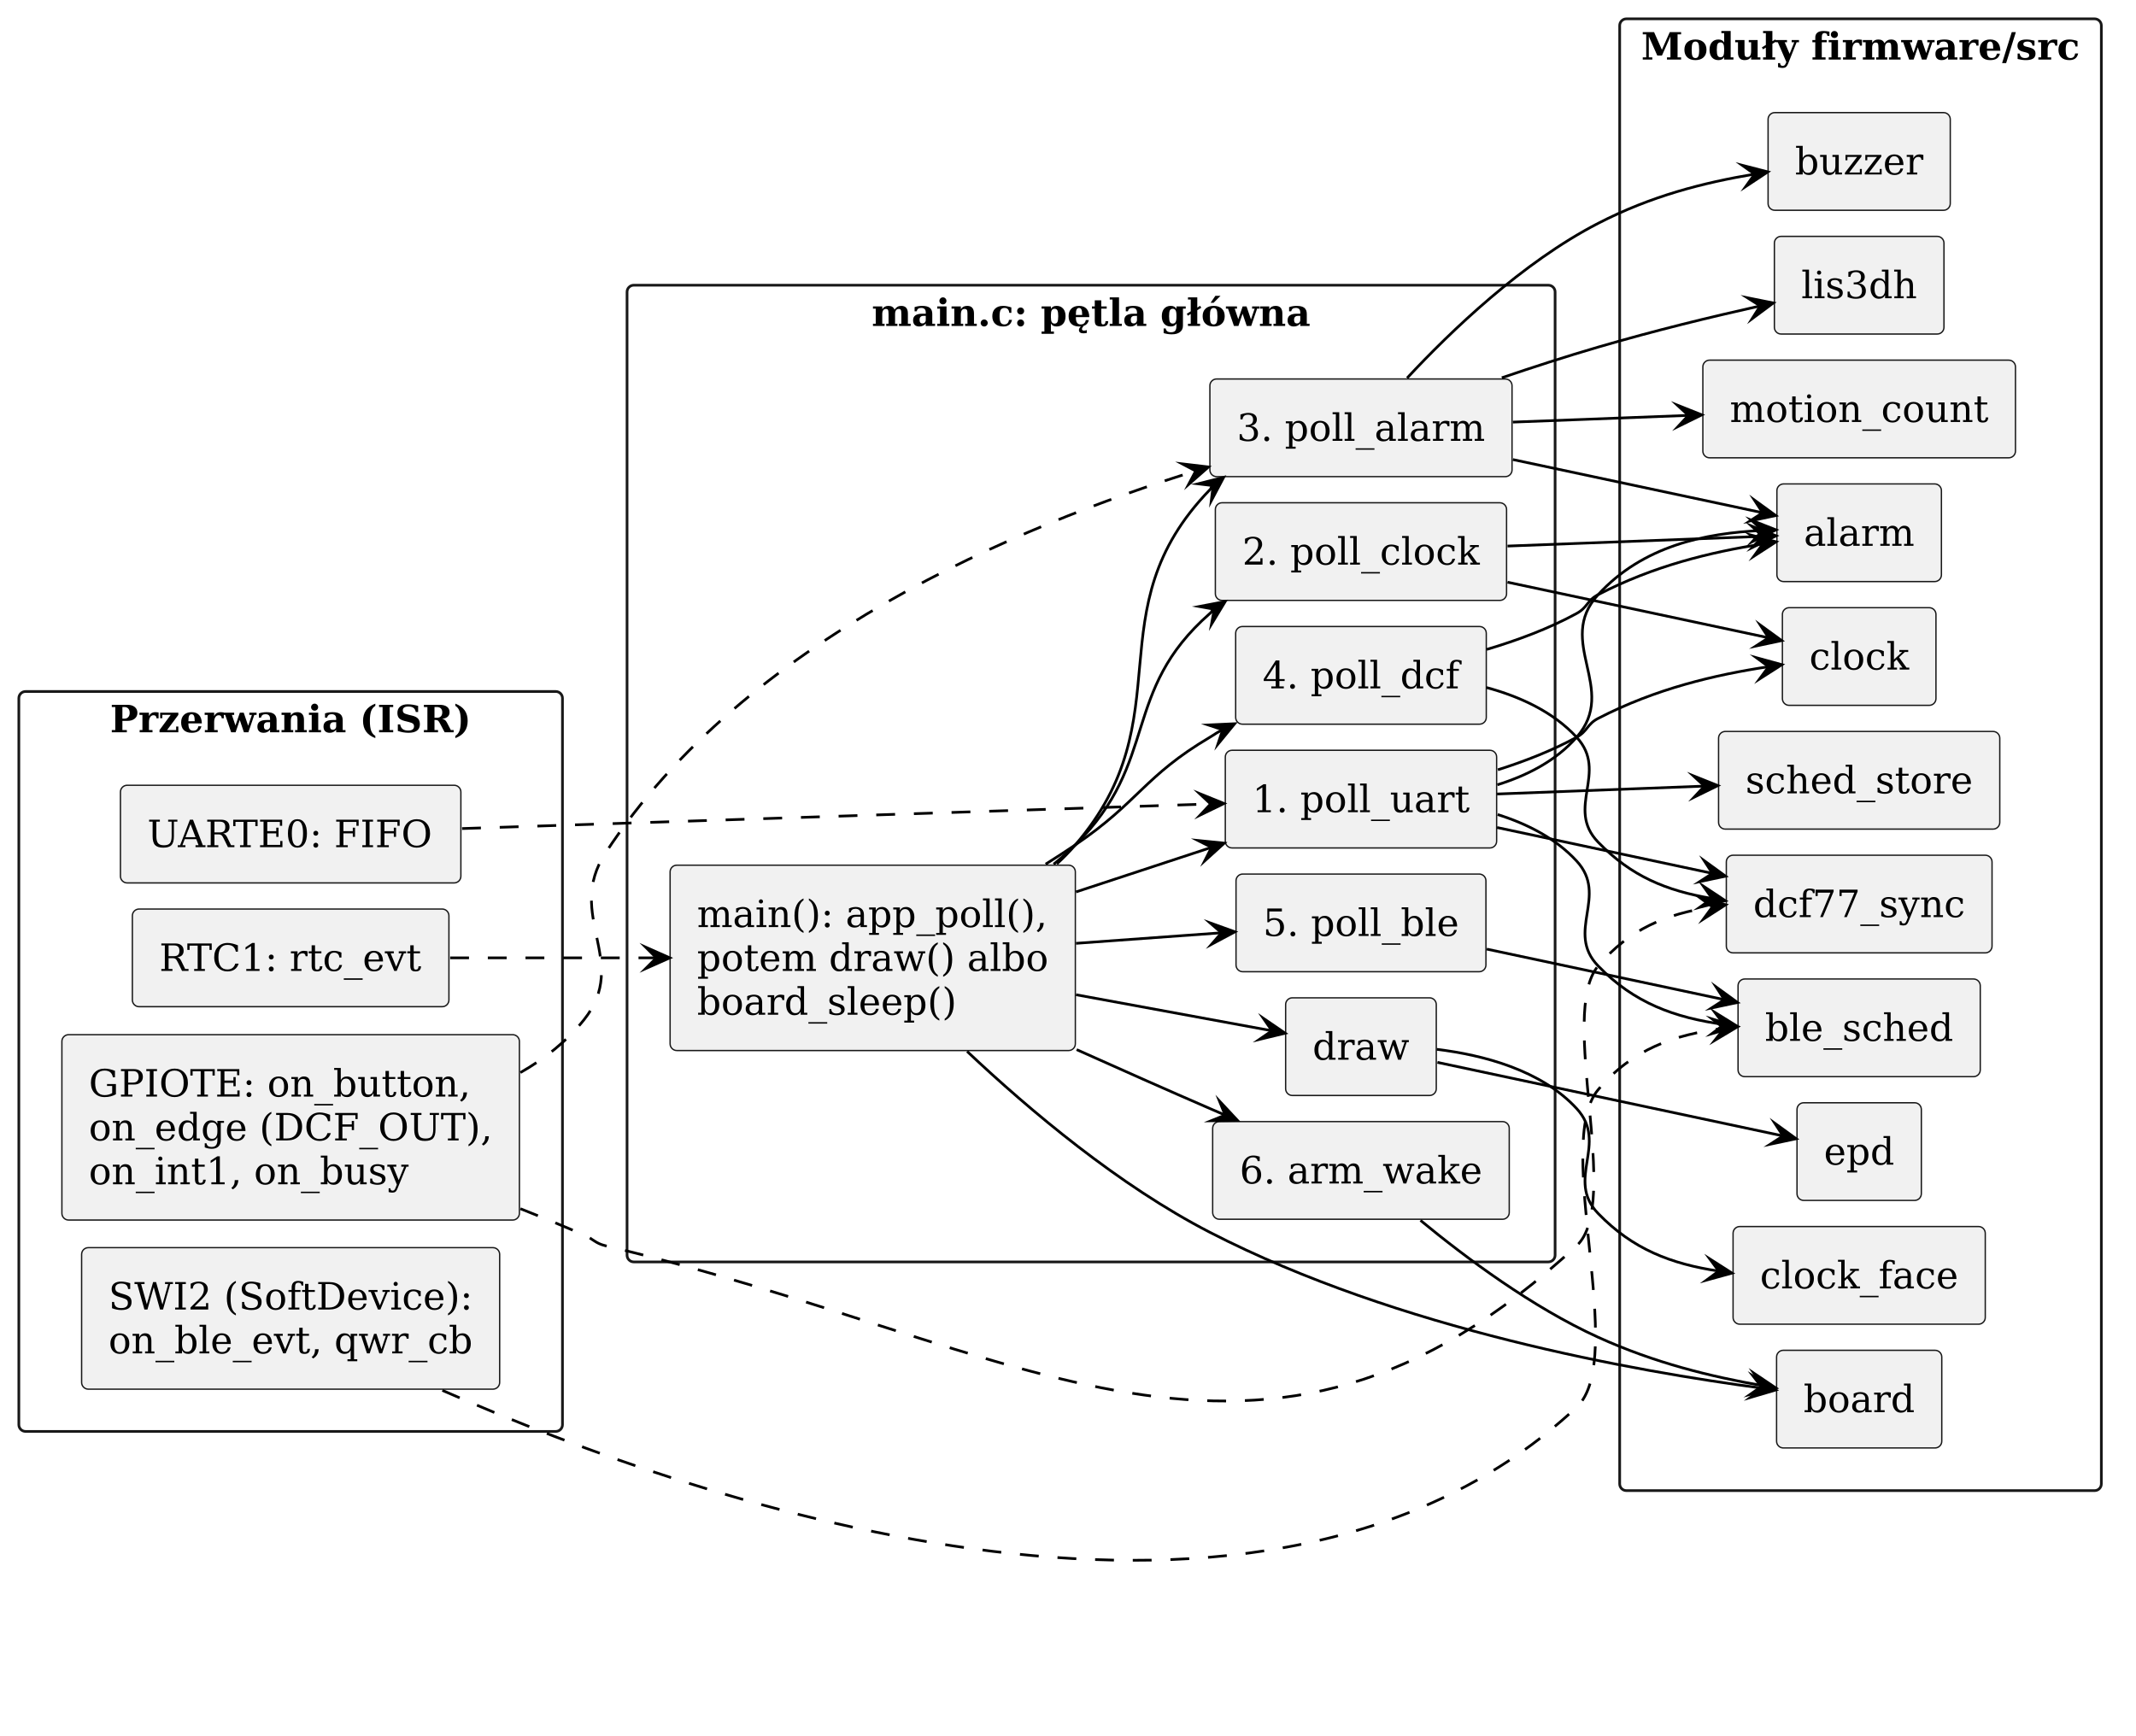
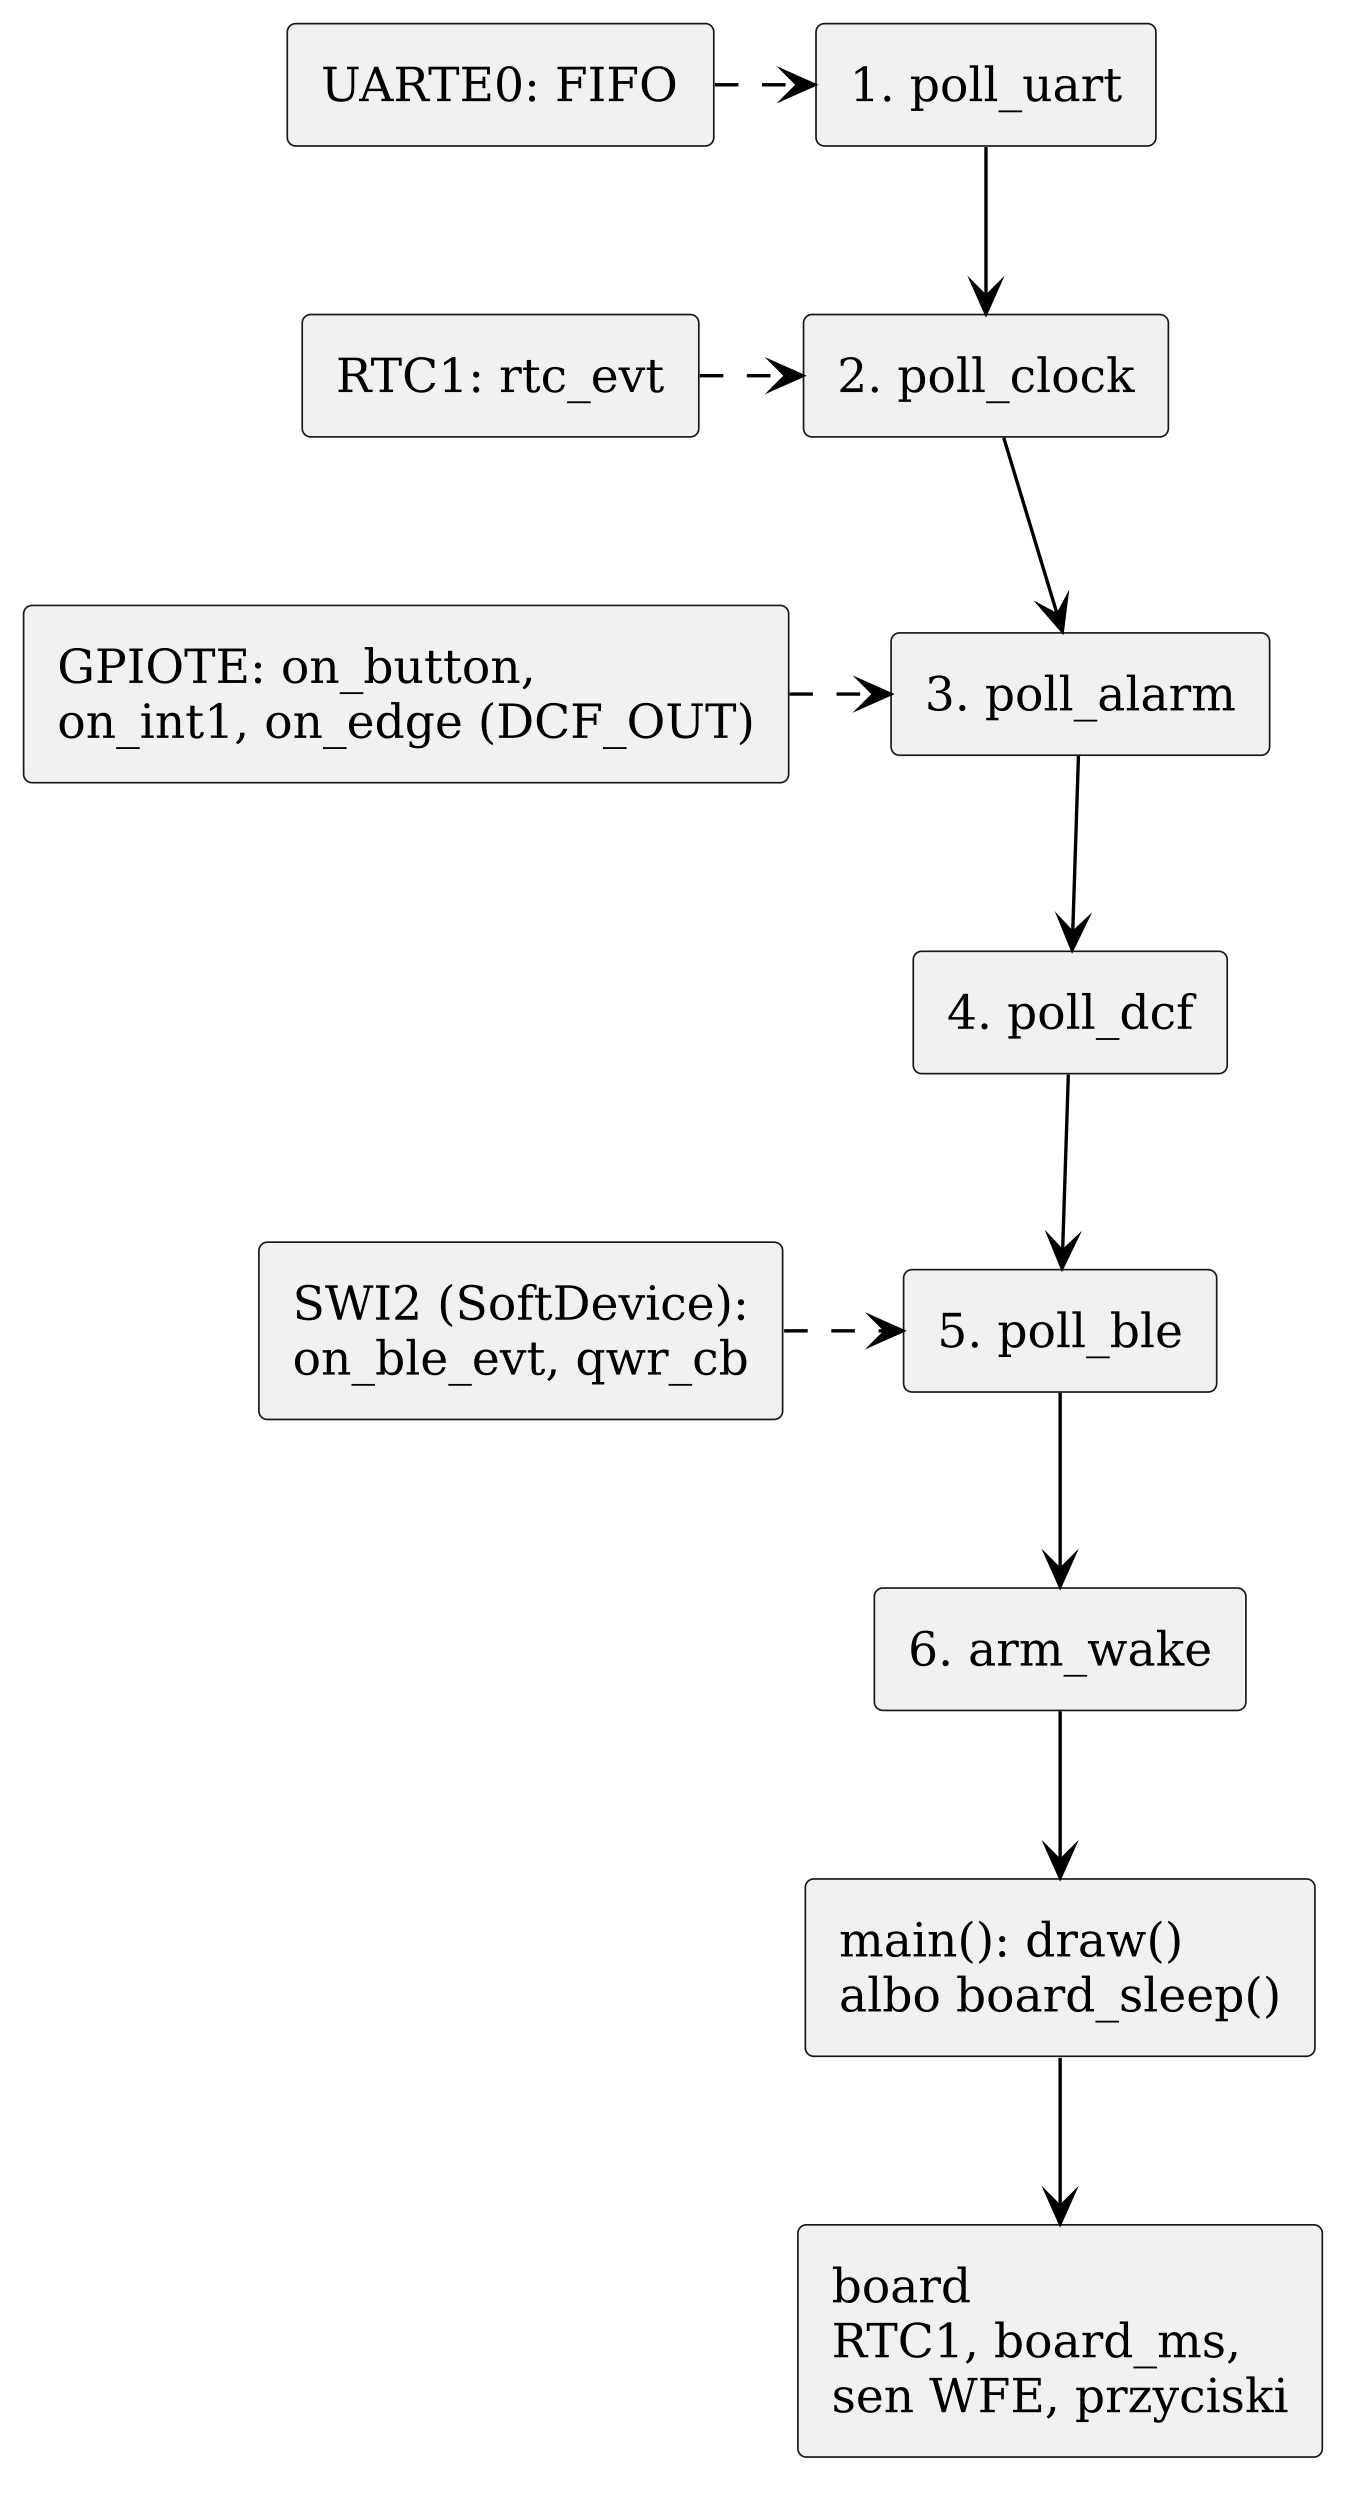
- <svg xmlns="http://www.w3.org/2000/svg" version="1.1" data-diagram-type="DESCRIPTION" style="width:1323px;height:1075px;background:#FFFFFF;" width="1323.333px" height="1075px" viewBox="0 0 1323 1075" zoomAndPan="magnify" preserveAspectRatio="none" contentStyleType="text/css">
+ <svg xmlns="http://www.w3.org/2000/svg" version="1.1" data-diagram-type="DESCRIPTION" style="width:676px;height:1236px;background:#FFFFFF;" width="676.667px" height="1236.667px" viewBox="0 0 676 1236" zoomAndPan="magnify" preserveAspectRatio="none" contentStyleType="text/css">
  <defs />
  <g font-family="sans-serif" lengthAdjust="spacing">
-     <g class="cluster" data-qualified-name="Isr" id="ent0001" data-source-line="17">
-       <rect x="11.667" y="428.333" width="336.717" height="458.333" fill="none" style="stroke:#181818;stroke-width:1.667;" rx="4.167" ry="4.167" />
-       <text x="68.155" y="453.576" fill="#000" font-size="23.333" textLength="223.74" font-weight="700" font-family="DejaVu Serif">Przerwania (ISR)</text>
+     <g class="entity" data-qualified-name="irq_uart" id="ent0001" data-source-line="18">
+       <rect x="142.033" y="11.667" width="210.863" height="60.495" fill="#F1F1F1" style="stroke:#181818;stroke-width:0.833;" rx="4.167" ry="4.167" />
+       <text x="158.7" y="49.992" fill="#000" font-size="23.333" textLength="177.529" font-family="DejaVu Serif">UARTE0: FIFO</text>
    </g>
-     <g class="cluster" data-qualified-name="Main" id="ent0006" data-source-line="24">
-       <rect x="388.383" y="176.667" width="574.817" height="605" fill="none" style="stroke:#181818;stroke-width:1.667;" rx="4.167" ry="4.167" />
-       <text x="539.905" y="201.909" fill="#000" font-size="23.333" textLength="271.774" font-weight="700" font-family="DejaVu Serif">main.c: pętla główna</text>
+     <g class="entity" data-qualified-name="irq_rtc" id="ent0002" data-source-line="19">
+       <rect x="149.417" y="155.5" width="196.074" height="60.495" fill="#F1F1F1" style="stroke:#181818;stroke-width:0.833;" rx="4.167" ry="4.167" />
+       <text x="166.083" y="193.825" fill="#000" font-size="23.333" textLength="162.741" font-family="DejaVu Serif">RTC1: rtc_evt</text>
    </g>
-     <g class="cluster" data-qualified-name="Mods" id="ent0015" data-source-line="35">
-       <rect x="1003.2" y="11.667" width="298.333" height="911.667" fill="none" style="stroke:#181818;stroke-width:1.667;" rx="4.167" ry="4.167" />
-       <text x="1016.508" y="36.909" fill="#000" font-size="23.333" textLength="271.717" font-weight="700" font-family="DejaVu Serif">Moduły firmware/src</text>
+     <g class="entity" data-qualified-name="irq_gpiote" id="ent0003" data-source-line="20">
+       <rect x="11.667" y="299.317" width="378.252" height="87.656" fill="#F1F1F1" style="stroke:#181818;stroke-width:0.833;" rx="4.167" ry="4.167" />
+       <text x="28.333" y="337.642" fill="#000" font-size="23.333" textLength="236.512" font-family="DejaVu Serif">GPIOTE: on_button,</text>
+       <text x="28.333" y="364.803" fill="#000" font-size="23.333" textLength="344.919" font-family="DejaVu Serif">on_int1, on_edge (DCF_OUT)</text>
    </g>
-     <g class="entity" data-qualified-name="Isr.irq_rtc" id="ent0002" data-source-line="18">
-       <rect x="81.983" y="563.083" width="196.074" height="60.495" fill="#F1F1F1" style="stroke:#181818;stroke-width:0.833;" rx="4.167" ry="4.167" />
-       <text x="98.65" y="601.409" fill="#000" font-size="23.333" textLength="162.741" font-family="DejaVu Serif">RTC1: rtc_evt</text>
+     <g class="entity" data-qualified-name="irq_sd" id="ent0004" data-source-line="21">
+       <rect x="128" y="614.133" width="258.931" height="87.656" fill="#F1F1F1" style="stroke:#181818;stroke-width:0.833;" rx="4.167" ry="4.167" />
+       <text x="144.667" y="652.459" fill="#000" font-size="23.333" textLength="225.597" font-family="DejaVu Serif">SWI2 (SoftDevice):</text>
+       <text x="144.667" y="679.62" fill="#000" font-size="23.333" textLength="225.552" font-family="DejaVu Serif">on_ble_evt, qwr_cb</text>
    </g>
-     <g class="entity" data-qualified-name="Isr.irq_gpiote" id="ent0003" data-source-line="19">
-       <rect x="38.333" y="640.917" width="283.381" height="114.818" fill="#F1F1F1" style="stroke:#181818;stroke-width:0.833;" rx="4.167" ry="4.167" />
-       <text x="55" y="679.242" fill="#000" font-size="23.333" textLength="236.512" font-family="DejaVu Serif">GPIOTE: on_button,</text>
-       <text x="55" y="706.403" fill="#000" font-size="23.333" textLength="250.047" font-family="DejaVu Serif">on_edge (DCF_OUT),</text>
-       <text x="55" y="733.565" fill="#000" font-size="23.333" textLength="198.151" font-family="DejaVu Serif">on_int1, on_busy</text>
+     <g class="entity" data-qualified-name="p_uart" id="ent0005" data-source-line="23">
+       <rect x="403.433" y="11.667" width="168.058" height="60.495" fill="#F1F1F1" style="stroke:#181818;stroke-width:0.833;" rx="4.167" ry="4.167" />
+       <text x="420.1" y="49.992" fill="#000" font-size="23.333" textLength="134.725" font-family="DejaVu Serif">1. poll_uart</text>
    </g>
-     <g class="entity" data-qualified-name="Isr.irq_sd" id="ent0004" data-source-line="20">
-       <rect x="50.55" y="772.833" width="258.931" height="87.656" fill="#F1F1F1" style="stroke:#181818;stroke-width:0.833;" rx="4.167" ry="4.167" />
-       <text x="67.217" y="811.159" fill="#000" font-size="23.333" textLength="225.597" font-family="DejaVu Serif">SWI2 (SoftDevice):</text>
-       <text x="67.217" y="838.32" fill="#000" font-size="23.333" textLength="225.552" font-family="DejaVu Serif">on_ble_evt, qwr_cb</text>
+     <g class="entity" data-qualified-name="p_clock" id="ent0006" data-source-line="24">
+       <rect x="397.267" y="155.5" width="180.374" height="60.495" fill="#F1F1F1" style="stroke:#181818;stroke-width:0.833;" rx="4.167" ry="4.167" />
+       <text x="413.933" y="193.825" fill="#000" font-size="23.333" textLength="147.041" font-family="DejaVu Serif">2. poll_clock</text>
    </g>
-     <g class="entity" data-qualified-name="Isr.irq_uart" id="ent0005" data-source-line="21">
-       <rect x="74.6" y="486.417" width="210.863" height="60.495" fill="#F1F1F1" style="stroke:#181818;stroke-width:0.833;" rx="4.167" ry="4.167" />
-       <text x="91.267" y="524.742" fill="#000" font-size="23.333" textLength="177.529" font-family="DejaVu Serif">UARTE0: FIFO</text>
+     <g class="entity" data-qualified-name="p_alarm" id="ent0007" data-source-line="25">
+       <rect x="440.55" y="312.9" width="187.153" height="60.495" fill="#F1F1F1" style="stroke:#181818;stroke-width:0.833;" rx="4.167" ry="4.167" />
+       <text x="457.217" y="351.225" fill="#000" font-size="23.333" textLength="153.82" font-family="DejaVu Serif">3. poll_alarm</text>
    </g>
-     <g class="entity" data-qualified-name="Main.main" id="ent0007" data-source-line="25">
-       <rect x="415.05" y="535.917" width="251.001" height="114.818" fill="#F1F1F1" style="stroke:#181818;stroke-width:0.833;" rx="4.167" ry="4.167" />
-       <text x="431.717" y="574.242" fill="#000" font-size="23.333" textLength="216.995" font-family="DejaVu Serif">main(): app_poll(),</text>
-       <text x="431.717" y="601.403" fill="#000" font-size="23.333" textLength="217.668" font-family="DejaVu Serif">potem draw() albo</text>
-       <text x="431.717" y="628.565" fill="#000" font-size="23.333" textLength="160.85" font-family="DejaVu Serif">board_sleep()</text>
+     <g class="entity" data-qualified-name="p_dcf" id="ent0008" data-source-line="26">
+       <rect x="451.517" y="470.317" width="155.229" height="60.495" fill="#F1F1F1" style="stroke:#181818;stroke-width:0.833;" rx="4.167" ry="4.167" />
+       <text x="468.183" y="508.642" fill="#000" font-size="23.333" textLength="121.896" font-family="DejaVu Serif">4. poll_dcf</text>
    </g>
-     <g class="entity" data-qualified-name="Main.p_uart" id="ent0008" data-source-line="26">
-       <rect x="758.933" y="464.75" width="168.058" height="60.495" fill="#F1F1F1" style="stroke:#181818;stroke-width:0.833;" rx="4.167" ry="4.167" />
-       <text x="775.6" y="503.075" fill="#000" font-size="23.333" textLength="134.725" font-family="DejaVu Serif">1. poll_uart</text>
+     <g class="entity" data-qualified-name="p_ble" id="ent0009" data-source-line="27">
+       <rect x="446.733" y="627.717" width="154.797" height="60.495" fill="#F1F1F1" style="stroke:#181818;stroke-width:0.833;" rx="4.167" ry="4.167" />
+       <text x="463.4" y="666.042" fill="#000" font-size="23.333" textLength="121.463" font-family="DejaVu Serif">5. poll_ble</text>
    </g>
-     <g class="entity" data-qualified-name="Main.p_clock" id="ent0009" data-source-line="27">
-       <rect x="752.767" y="311.417" width="180.374" height="60.495" fill="#F1F1F1" style="stroke:#181818;stroke-width:0.833;" rx="4.167" ry="4.167" />
-       <text x="769.433" y="349.742" fill="#000" font-size="23.333" textLength="147.041" font-family="DejaVu Serif">2. poll_clock</text>
+     <g class="entity" data-qualified-name="p_wake" id="ent0010" data-source-line="28">
+       <rect x="432.283" y="785.133" width="183.701" height="60.495" fill="#F1F1F1" style="stroke:#181818;stroke-width:0.833;" rx="4.167" ry="4.167" />
+       <text x="448.95" y="823.459" fill="#000" font-size="23.333" textLength="150.368" font-family="DejaVu Serif">6. arm_wake</text>
    </g>
-     <g class="entity" data-qualified-name="Main.p_alarm" id="ent0010" data-source-line="28">
-       <rect x="749.383" y="234.75" width="187.153" height="60.495" fill="#F1F1F1" style="stroke:#181818;stroke-width:0.833;" rx="4.167" ry="4.167" />
-       <text x="766.05" y="273.075" fill="#000" font-size="23.333" textLength="153.82" font-family="DejaVu Serif">3. poll_alarm</text>
+     <g class="entity" data-qualified-name="main" id="ent0011" data-source-line="29">
+       <rect x="398.15" y="928.967" width="251.958" height="87.656" fill="#F1F1F1" style="stroke:#181818;stroke-width:0.833;" rx="4.167" ry="4.167" />
+       <text x="414.817" y="967.292" fill="#000" font-size="23.333" textLength="170.192" font-family="DejaVu Serif">main(): draw()</text>
+       <text x="414.817" y="994.453" fill="#000" font-size="23.333" textLength="218.625" font-family="DejaVu Serif">albo board_sleep()</text>
    </g>
-     <g class="entity" data-qualified-name="Main.p_dcf" id="ent0011" data-source-line="29">
-       <rect x="765.35" y="388.083" width="155.229" height="60.495" fill="#F1F1F1" style="stroke:#181818;stroke-width:0.833;" rx="4.167" ry="4.167" />
-       <text x="782.017" y="426.409" fill="#000" font-size="23.333" textLength="121.896" font-family="DejaVu Serif">4. poll_dcf</text>
+     <g class="entity" data-qualified-name="m_board" id="ent0012" data-source-line="30">
+       <rect x="394.483" y="1099.95" width="259.272" height="114.818" fill="#F1F1F1" style="stroke:#181818;stroke-width:0.833;" rx="4.167" ry="4.167" />
+       <text x="411.15" y="1138.275" fill="#000" font-size="23.333" textLength="68.986" font-family="DejaVu Serif">board</text>
+       <text x="411.15" y="1165.437" fill="#000" font-size="23.333" textLength="202.834" font-family="DejaVu Serif">RTC1, board_ms,</text>
+       <text x="411.15" y="1192.598" fill="#000" font-size="23.333" textLength="225.939" font-family="DejaVu Serif">sen WFE, przyciski</text>
    </g>
-     <g class="entity" data-qualified-name="Main.p_ble" id="ent0012" data-source-line="30">
-       <rect x="765.567" y="541.417" width="154.797" height="60.495" fill="#F1F1F1" style="stroke:#181818;stroke-width:0.833;" rx="4.167" ry="4.167" />
-       <text x="782.233" y="579.742" fill="#000" font-size="23.333" textLength="121.463" font-family="DejaVu Serif">5. poll_ble</text>
+     <g class="link" data-entity-1="ent0005" data-entity-2="ent0006" id="lnk13" data-source-line="32" data-link-type="dependency">
+       <path d="M487.467,72.7 C487.467,96.8 487.467,122.567 487.467,146.667" style="stroke:#000;stroke-width:1.667;" fill="none" id="p_uart-to-p_clock" />
+       <polygon points="487.467,155,494.133,140,487.467,146.667,480.8,140,487.467,155" fill="#000" style="stroke:#000;stroke-width:1.667;stroke-linejoin:miter;stroke-miterlimit:10;" />
    </g>
-     <g class="entity" data-qualified-name="Main.p_wake" id="ent0013" data-source-line="31">
-       <rect x="751.1" y="694.75" width="183.701" height="60.495" fill="#F1F1F1" style="stroke:#181818;stroke-width:0.833;" rx="4.167" ry="4.167" />
-       <text x="767.767" y="733.075" fill="#000" font-size="23.333" textLength="150.368" font-family="DejaVu Serif">6. arm_wake</text>
+     <g class="link" data-entity-1="ent0006" data-entity-2="ent0007" id="lnk14" data-source-line="33" data-link-type="dependency">
+       <path d="M496.233,216.383 C504.533,243.767 514.483,276.641 522.817,304.141" style="stroke:#000;stroke-width:1.667;" fill="none" id="p_clock-to-p_alarm" />
+       <polygon points="525.233,312.117,527.263,295.828,522.817,304.141,514.503,299.695,525.233,312.117" fill="#000" style="stroke:#000;stroke-width:1.667;stroke-linejoin:miter;stroke-miterlimit:10;" />
    </g>
-     <g class="entity" data-qualified-name="Main.p_draw" id="ent0014" data-source-line="32">
-       <rect x="796.3" y="618.083" width="93.307" height="60.495" fill="#F1F1F1" style="stroke:#181818;stroke-width:0.833;" rx="4.167" ry="4.167" />
-       <text x="812.967" y="656.409" fill="#000" font-size="23.333" textLength="59.974" font-family="DejaVu Serif">draw</text>
+     <g class="link" data-entity-1="ent0007" data-entity-2="ent0008" id="lnk15" data-source-line="34" data-link-type="dependency">
+       <path d="M533.183,373.8 C532.3,401.167 531.234,433.688 530.351,461.188" style="stroke:#000;stroke-width:1.667;" fill="none" id="p_alarm-to-p_dcf" />
+       <polygon points="530.083,469.517,537.228,454.738,530.351,461.188,523.902,454.31,530.083,469.517" fill="#000" style="stroke:#000;stroke-width:1.667;stroke-linejoin:miter;stroke-miterlimit:10;" />
    </g>
-     <g class="entity" data-qualified-name="Mods.m_board" id="ent0016" data-source-line="36">
-       <rect x="1100.383" y="836.417" width="102.319" height="60.495" fill="#F1F1F1" style="stroke:#181818;stroke-width:0.833;" rx="4.167" ry="4.167" />
-       <text x="1117.05" y="874.742" fill="#000" font-size="23.333" textLength="68.986" font-family="DejaVu Serif">board</text>
+     <g class="link" data-entity-1="ent0008" data-entity-2="ent0009" id="lnk16" data-source-line="35" data-link-type="dependency">
+       <path d="M528.183,531.2 C527.3,558.583 526.234,591.104 525.351,618.604" style="stroke:#000;stroke-width:1.667;" fill="none" id="p_dcf-to-p_ble" />
+       <polygon points="525.083,626.933,532.228,612.155,525.351,618.604,518.902,611.727,525.083,626.933" fill="#000" style="stroke:#000;stroke-width:1.667;stroke-linejoin:miter;stroke-miterlimit:10;" />
    </g>
-     <g class="entity" data-qualified-name="Mods.m_clock" id="ent0017" data-source-line="37">
-       <rect x="1103.983" y="376.417" width="95.119" height="60.495" fill="#F1F1F1" style="stroke:#181818;stroke-width:0.833;" rx="4.167" ry="4.167" />
-       <text x="1120.65" y="414.742" fill="#000" font-size="23.333" textLength="61.785" font-family="DejaVu Serif">clock</text>
+     <g class="link" data-entity-1="ent0009" data-entity-2="ent0010" id="lnk17" data-source-line="36" data-link-type="dependency">
+       <path d="M524.133,688.617 C524.133,715.983 524.133,748.5 524.133,776" style="stroke:#000;stroke-width:1.667;" fill="none" id="p_ble-to-p_wake" />
+       <polygon points="524.133,784.333,530.8,769.333,524.133,776,517.467,769.333,524.133,784.333" fill="#000" style="stroke:#000;stroke-width:1.667;stroke-linejoin:miter;stroke-miterlimit:10;" />
    </g>
-     <g class="entity" data-qualified-name="Mods.m_alarm" id="ent0018" data-source-line="38">
-       <rect x="1100.583" y="299.75" width="101.898" height="60.495" fill="#F1F1F1" style="stroke:#181818;stroke-width:0.833;" rx="4.167" ry="4.167" />
-       <text x="1117.25" y="338.075" fill="#000" font-size="23.333" textLength="68.564" font-family="DejaVu Serif">alarm</text>
+     <g class="link" data-entity-1="ent0010" data-entity-2="ent0011" id="lnk18" data-source-line="37" data-link-type="dependency">
+       <path d="M524.133,846.033 C524.133,869.217 524.133,893.733 524.133,919.967" style="stroke:#000;stroke-width:1.667;" fill="none" id="p_wake-to-main" />
+       <polygon points="524.133,928.3,530.8,913.3,524.133,919.967,517.467,913.3,524.133,928.3" fill="#000" style="stroke:#000;stroke-width:1.667;stroke-linejoin:miter;stroke-miterlimit:10;" />
    </g>
-     <g class="entity" data-qualified-name="Mods.m_motion" id="ent0019" data-source-line="39">
-       <rect x="1054.717" y="223.083" width="193.636" height="60.495" fill="#F1F1F1" style="stroke:#181818;stroke-width:0.833;" rx="4.167" ry="4.167" />
-       <text x="1071.383" y="261.409" fill="#000" font-size="23.333" textLength="160.303" font-family="DejaVu Serif">motion_count</text>
+     <g class="link" data-entity-1="ent0011" data-entity-2="ent0012" id="lnk19" data-source-line="38" data-link-type="dependency">
+       <path d="M524.133,1017.4 C524.133,1041.9 524.133,1064.55 524.133,1090.983" style="stroke:#000;stroke-width:1.667;" fill="none" id="main-to-m_board" />
+       <polygon points="524.133,1099.317,530.8,1084.317,524.133,1090.983,517.467,1084.317,524.133,1099.317" fill="#000" style="stroke:#000;stroke-width:1.667;stroke-linejoin:miter;stroke-miterlimit:10;" />
    </g>
-     <g class="entity" data-qualified-name="Mods.m_lis" id="ent0020" data-source-line="40">
-       <rect x="1099.017" y="146.417" width="105.042" height="60.495" fill="#F1F1F1" style="stroke:#181818;stroke-width:0.833;" rx="4.167" ry="4.167" />
-       <text x="1115.683" y="184.742" fill="#000" font-size="23.333" textLength="71.709" font-family="DejaVu Serif">lis3dh</text>
+     <g class="link" data-entity-1="ent0001" data-entity-2="ent0005" id="lnk23" data-source-line="44" data-link-type="dependency">
+       <path d="M353.4,41.917 C369.8,41.917 377.883,41.917 394.283,41.917" style="stroke:#000;stroke-width:1.667;stroke-dasharray:11.667,11.667;" fill="none" id="irq_uart-to-p_uart" />
+       <polygon points="402.617,41.917,387.617,35.25,394.283,41.917,387.617,48.583,402.617,41.917" fill="#000" style="stroke:#000;stroke-width:1.667;stroke-linejoin:miter;stroke-miterlimit:10;" />
    </g>
-     <g class="entity" data-qualified-name="Mods.m_buzz" id="ent0021" data-source-line="41">
-       <rect x="1095.117" y="69.75" width="112.847" height="60.495" fill="#F1F1F1" style="stroke:#181818;stroke-width:0.833;" rx="4.167" ry="4.167" />
-       <text x="1111.783" y="108.075" fill="#000" font-size="23.333" textLength="79.513" font-family="DejaVu Serif">buzzer</text>
+     <g class="link" data-entity-1="ent0002" data-entity-2="ent0006" id="lnk24" data-source-line="45" data-link-type="dependency">
+       <path d="M345.9,185.75 C362.85,185.75 371.483,185.75 388.433,185.75" style="stroke:#000;stroke-width:1.667;stroke-dasharray:11.667,11.667;" fill="none" id="irq_rtc-to-p_clock" />
+       <polygon points="396.767,185.75,381.767,179.083,388.433,185.75,381.767,192.417,396.767,185.75" fill="#000" style="stroke:#000;stroke-width:1.667;stroke-linejoin:miter;stroke-miterlimit:10;" />
    </g>
-     <g class="entity" data-qualified-name="Mods.m_dcf" id="ent0022" data-source-line="42">
-       <rect x="1069.25" y="529.75" width="164.583" height="60.495" fill="#F1F1F1" style="stroke:#181818;stroke-width:0.833;" rx="4.167" ry="4.167" />
-       <text x="1085.917" y="568.075" fill="#000" font-size="23.333" textLength="131.25" font-family="DejaVu Serif">dcf77_sync</text>
+     <g class="link" data-entity-1="ent0003" data-entity-2="ent0007" id="lnk25" data-source-line="46" data-link-type="dependency">
+       <path d="M390.25,343.15 C406.917,343.15 415.267,343.15 431.933,343.15" style="stroke:#000;stroke-width:1.667;stroke-dasharray:11.667,11.667;" fill="none" id="irq_gpiote-to-p_alarm" />
+       <polygon points="440.267,343.15,425.267,336.483,431.933,343.15,425.267,349.817,440.267,343.15" fill="#000" style="stroke:#000;stroke-width:1.667;stroke-linejoin:miter;stroke-miterlimit:10;" />
    </g>
-     <g class="entity" data-qualified-name="Mods.m_ble" id="ent0023" data-source-line="43">
-       <rect x="1076.517" y="606.417" width="150.023" height="60.495" fill="#F1F1F1" style="stroke:#181818;stroke-width:0.833;" rx="4.167" ry="4.167" />
-       <text x="1093.183" y="644.742" fill="#000" font-size="23.333" textLength="116.689" font-family="DejaVu Serif">ble_sched</text>
-     </g>
-     <g class="entity" data-qualified-name="Mods.m_store" id="ent0024" data-source-line="44">
-       <rect x="1064.45" y="453.083" width="174.176" height="60.495" fill="#F1F1F1" style="stroke:#181818;stroke-width:0.833;" rx="4.167" ry="4.167" />
-       <text x="1081.117" y="491.409" fill="#000" font-size="23.333" textLength="140.843" font-family="DejaVu Serif">sched_store</text>
-     </g>
-     <g class="entity" data-qualified-name="Mods.m_epd" id="ent0025" data-source-line="45">
-       <rect x="1113.033" y="683.083" width="77.015" height="60.495" fill="#F1F1F1" style="stroke:#181818;stroke-width:0.833;" rx="4.167" ry="4.167" />
-       <text x="1129.7" y="721.409" fill="#000" font-size="23.333" textLength="43.682" font-family="DejaVu Serif">epd</text>
-     </g>
-     <g class="entity" data-qualified-name="Mods.m_face" id="ent0026" data-source-line="46">
-       <rect x="1073.433" y="759.75" width="156.209" height="60.495" fill="#F1F1F1" style="stroke:#181818;stroke-width:0.833;" rx="4.167" ry="4.167" />
-       <text x="1090.1" y="798.075" fill="#000" font-size="23.333" textLength="122.876" font-family="DejaVu Serif">clock_face</text>
-     </g>
-     <g class="link" data-entity-1="ent0002" data-entity-2="ent0007" id="lnk27" data-source-line="50" data-link-type="dependency">
-       <path d="M278.817,593.333 C320.767,593.333 361.983,593.333 406.533,593.333" style="stroke:#000;stroke-width:1.667;stroke-dasharray:11.667,11.667;" fill="none" id="irq_rtc-to-main" />
-       <polygon points="414.867,593.333,399.867,586.667,406.533,593.333,399.867,600,414.867,593.333" fill="#000" style="stroke:#000;stroke-width:1.667;stroke-linejoin:miter;stroke-miterlimit:10;" />
-     </g>
-     <g class="link" data-entity-1="ent0003" data-entity-2="ent0010" id="lnk28" data-source-line="51" data-link-type="dependency">
-       <path d="M322.333,664.383 C337.35,655.817 351.033,645.083 361.717,631.667 C390.55,595.433 349.717,567.083 375.05,528.333 C461.65,395.85 631.307,325.583 740.59,291.717" style="stroke:#000;stroke-width:1.667;stroke-dasharray:11.667,11.667;" fill="none" id="irq_gpiote-to-p_alarm" />
-       <polygon points="748.55,289.25,732.249,287.322,740.59,291.717,736.196,300.058,748.55,289.25" fill="#000" style="stroke:#000;stroke-width:1.667;stroke-linejoin:miter;stroke-miterlimit:10;" />
-     </g>
-     <g class="link" data-entity-1="ent0003" data-entity-2="ent0022" id="lnk29" data-source-line="52" data-link-type="dependency">
-       <path d="M322.333,748.717 C335.717,754.017 349.017,759.483 361.717,765 C367.8,767.633 368.6,770.133 375.05,771.667 C635.217,833.083 780.383,953.3 976.533,771.667 C1004.883,745.417 964.8,627.717 989.867,598.333 C1009.333,575.517 1031.515,566.245 1060.615,561.728" style="stroke:#000;stroke-width:1.667;stroke-dasharray:11.667,11.667;" fill="none" id="irq_gpiote-to-m_dcf" />
-       <polygon points="1068.85,560.45,1053.005,556.163,1060.615,561.728,1055.05,569.338,1068.85,560.45" fill="#000" style="stroke:#000;stroke-width:1.667;stroke-linejoin:miter;stroke-miterlimit:10;" />
-     </g>
-     <g class="link" data-entity-1="ent0004" data-entity-2="ent0023" id="lnk30" data-source-line="53" data-link-type="dependency">
-       <path d="M274,861.233 C438.783,933.583 784.267,1051.333 976.533,871.667 C1008.533,841.75 961.6,708.45 989.867,675 C1010.883,650.117 1036.644,640.805 1067.927,637.005" style="stroke:#000;stroke-width:1.667;stroke-dasharray:11.667,11.667;" fill="none" id="irq_sd-to-m_ble" />
-       <polygon points="1076.2,636,1060.506,631.191,1067.927,637.005,1062.113,644.427,1076.2,636" fill="#000" style="stroke:#000;stroke-width:1.667;stroke-linejoin:miter;stroke-miterlimit:10;" />
-     </g>
-     <g class="link" data-entity-1="ent0005" data-entity-2="ent0008" id="lnk31" data-source-line="54" data-link-type="dependency">
-       <path d="M286.2,513.233 C416.983,508.933 629.955,501.941 749.821,497.991" style="stroke:#000;stroke-width:1.667;stroke-dasharray:11.667,11.667;" fill="none" id="irq_uart-to-p_uart" />
-       <polygon points="758.15,497.717,742.939,491.548,749.821,497.991,743.378,504.874,758.15,497.717" fill="#000" style="stroke:#000;stroke-width:1.667;stroke-linejoin:miter;stroke-miterlimit:10;" />
-     </g>
-     <g class="link" data-entity-1="ent0007" data-entity-2="ent0008" id="lnk32" data-source-line="56" data-link-type="dependency">
-       <path d="M666.45,552.483 C697.433,542.3 721.984,534.221 750.401,524.871" style="stroke:#000;stroke-width:1.667;" fill="none" id="main-to-p_uart" />
-       <polygon points="758.317,522.267,741.984,520.622,750.401,524.871,746.152,533.288,758.317,522.267" fill="#000" style="stroke:#000;stroke-width:1.667;stroke-linejoin:miter;stroke-miterlimit:10;" />
-     </g>
-     <g class="link" data-entity-1="ent0007" data-entity-2="ent0009" id="lnk33" data-source-line="57" data-link-type="dependency">
-       <path d="M652.6,535.317 C657.317,531.5 661.833,527.5 666.05,523.333 C718.467,471.533 693.967,428.567 749.383,380 C752.367,377.367 748.724,379.673 752.057,377.356" style="stroke:#000;stroke-width:1.667;" fill="none" id="main-to-p_clock" />
-       <polygon points="758.9,372.6,742.778,375.686,752.057,377.356,750.387,386.635,758.9,372.6" fill="#000" style="stroke:#000;stroke-width:1.667;stroke-linejoin:miter;stroke-miterlimit:10;" />
-     </g>
-     <g class="link" data-entity-1="ent0007" data-entity-2="ent0010" id="lnk34" data-source-line="58" data-link-type="dependency">
-       <path d="M654.6,535.117 C658.667,531.383 662.517,527.45 666.05,523.333 C734.133,443.983 676.683,378.467 749.383,303.333 C752.033,300.6 748.347,303.199 751.381,300.815" style="stroke:#000;stroke-width:1.667;" fill="none" id="main-to-p_alarm" />
-       <polygon points="757.933,295.667,742.02,299.692,751.381,300.815,750.257,310.176,757.933,295.667" fill="#000" style="stroke:#000;stroke-width:1.667;stroke-linejoin:miter;stroke-miterlimit:10;" />
-     </g>
-     <g class="link" data-entity-1="ent0007" data-entity-2="ent0011" id="lnk35" data-source-line="59" data-link-type="dependency">
-       <path d="M647.65,535.283 C653.933,531.333 660.117,527.333 666.05,523.333 C705.333,496.75 708.583,480.833 749.383,456.667 C754.283,453.75 752.018,454.686 757.301,452.036" style="stroke:#000;stroke-width:1.667;" fill="none" id="main-to-p_dcf" />
-       <polygon points="764.75,448.3,748.353,449.066,757.301,452.036,754.331,460.984,764.75,448.3" fill="#000" style="stroke:#000;stroke-width:1.667;stroke-linejoin:miter;stroke-miterlimit:10;" />
-     </g>
-     <g class="link" data-entity-1="ent0007" data-entity-2="ent0012" id="lnk36" data-source-line="60" data-link-type="dependency">
-       <path d="M666.45,584.333 C699.833,581.917 726.638,579.968 756.572,577.802" style="stroke:#000;stroke-width:1.667;" fill="none" id="main-to-p_ble" />
-       <polygon points="764.883,577.2,749.441,571.634,756.572,577.802,750.404,584.932,764.883,577.2" fill="#000" style="stroke:#000;stroke-width:1.667;stroke-linejoin:miter;stroke-miterlimit:10;" />
-     </g>
-     <g class="link" data-entity-1="ent0007" data-entity-2="ent0013" id="lnk37" data-source-line="61" data-link-type="dependency">
-       <path d="M666.85,650.167 C693.983,662.35 722.6,675.05 749.383,686.667 C754.933,689.067 753.015,688.272 758.815,690.739" style="stroke:#000;stroke-width:1.667;" fill="none" id="main-to-p_wake" />
-       <polygon points="766.483,694,755.289,681.995,758.815,690.739,750.071,694.264,766.483,694" fill="#000" style="stroke:#000;stroke-width:1.667;stroke-linejoin:miter;stroke-miterlimit:10;" />
-     </g>
-     <g class="link" data-entity-1="ent0007" data-entity-2="ent0014" id="lnk38" data-source-line="62" data-link-type="dependency">
-       <path d="M666.45,616.167 C712.35,624.617 753.337,632.161 787.804,638.494" style="stroke:#000;stroke-width:1.667;" fill="none" id="main-to-p_draw" />
-       <polygon points="796,640,782.452,630.732,787.804,638.494,780.042,643.846,796,640" fill="#000" style="stroke:#000;stroke-width:1.667;stroke-linejoin:miter;stroke-miterlimit:10;" />
-     </g>
-     <g class="link" data-entity-1="ent0007" data-entity-2="ent0016" id="lnk39" data-source-line="63" data-link-type="dependency">
-       <path d="M599.017,651.267 C638.183,688.183 693.133,734.35 749.383,763.333 C866.517,823.65 1013.239,849.486 1091.623,859.902" style="stroke:#000;stroke-width:1.667;" fill="none" id="main-to-m_board" />
-       <polygon points="1099.883,861,1085.892,852.415,1091.623,859.902,1084.136,865.633,1099.883,861" fill="#000" style="stroke:#000;stroke-width:1.667;stroke-linejoin:miter;stroke-miterlimit:10;" />
-     </g>
-     <g class="link" data-entity-1="ent0008" data-entity-2="ent0017" id="lnk40" data-source-line="65" data-link-type="dependency">
-       <path d="M927.75,476.833 C944.45,471.55 961.467,464.9 976.533,456.667 C983.45,452.883 982.867,448.617 989.867,445 C1025.65,426.5 1062.311,418.002 1095.428,412.969" style="stroke:#000;stroke-width:1.667;" fill="none" id="p_uart-to-m_clock" />
-       <polygon points="1103.667,411.717,1087.835,407.38,1095.428,412.969,1089.839,420.562,1103.667,411.717" fill="#000" style="stroke:#000;stroke-width:1.667;stroke-linejoin:miter;stroke-miterlimit:10;" />
-     </g>
-     <g class="link" data-entity-1="ent0008" data-entity-2="ent0018" id="lnk41" data-source-line="66" data-link-type="dependency">
-       <path d="M927.433,486.117 C945.933,480.367 963.817,471.2 976.533,456.667 C1002.683,426.783 963.017,397.567 989.867,368.333 C1017.5,338.233 1055.858,330.168 1091.691,328.585" style="stroke:#000;stroke-width:1.667;" fill="none" id="p_uart-to-m_alarm" />
-       <polygon points="1100.017,328.217,1084.737,322.219,1091.691,328.585,1085.326,335.539,1100.017,328.217" fill="#000" style="stroke:#000;stroke-width:1.667;stroke-linejoin:miter;stroke-miterlimit:10;" />
-     </g>
-     <g class="link" data-entity-1="ent0008" data-entity-2="ent0024" id="lnk42" data-source-line="67" data-link-type="dependency">
-       <path d="M927.233,491.833 C969.6,490.217 1012.839,488.568 1055.673,486.934" style="stroke:#000;stroke-width:1.667;" fill="none" id="p_uart-to-m_store" />
-       <polygon points="1064,486.617,1048.757,480.526,1055.673,486.934,1049.265,493.85,1064,486.617" fill="#000" style="stroke:#000;stroke-width:1.667;stroke-linejoin:miter;stroke-miterlimit:10;" />
-     </g>
-     <g class="link" data-entity-1="ent0008" data-entity-2="ent0022" id="lnk43" data-source-line="68" data-link-type="dependency">
-       <path d="M927.233,512.583 C971.2,521.95 1016.9,531.68 1060.633,540.997" style="stroke:#000;stroke-width:1.667;" fill="none" id="p_uart-to-m_dcf" />
-       <polygon points="1068.783,542.733,1055.502,533.088,1060.633,540.997,1052.723,546.128,1068.783,542.733" fill="#000" style="stroke:#000;stroke-width:1.667;stroke-linejoin:miter;stroke-miterlimit:10;" />
-     </g>
-     <g class="link" data-entity-1="ent0008" data-entity-2="ent0023" id="lnk44" data-source-line="69" data-link-type="dependency">
-       <path d="M927.6,504.55 C945.867,510.3 963.6,519.3 976.533,533.333 C996.533,555 969.367,577.133 989.867,598.333 C1012.117,621.317 1037.261,630.398 1067.811,634.598" style="stroke:#000;stroke-width:1.667;" fill="none" id="p_uart-to-m_ble" />
-       <polygon points="1076.067,635.733,1062.114,627.086,1067.811,634.598,1060.298,640.295,1076.067,635.733" fill="#000" style="stroke:#000;stroke-width:1.667;stroke-linejoin:miter;stroke-miterlimit:10;" />
-     </g>
-     <g class="link" data-entity-1="ent0009" data-entity-2="ent0017" id="lnk45" data-source-line="70" data-link-type="dependency">
-       <path d="M933.733,360.633 C989.333,372.483 1050.483,385.497 1095.399,395.064" style="stroke:#000;stroke-width:1.667;" fill="none" id="p_clock-to-m_clock" />
-       <polygon points="1103.55,396.8,1090.268,387.155,1095.399,395.064,1087.49,400.196,1103.55,396.8" fill="#000" style="stroke:#000;stroke-width:1.667;stroke-linejoin:miter;stroke-miterlimit:10;" />
-     </g>
-     <g class="link" data-entity-1="ent0009" data-entity-2="ent0018" id="lnk46" data-source-line="71" data-link-type="dependency">
-       <path d="M933.733,338.25 C987.933,336.183 1046.806,333.935 1091.756,332.218" style="stroke:#000;stroke-width:1.667;" fill="none" id="p_clock-to-m_alarm" />
-       <polygon points="1100.083,331.9,1084.84,325.811,1091.756,332.218,1085.349,339.134,1100.083,331.9" fill="#000" style="stroke:#000;stroke-width:1.667;stroke-linejoin:miter;stroke-miterlimit:10;" />
-     </g>
-     <g class="link" data-entity-1="ent0010" data-entity-2="ent0018" id="lnk47" data-source-line="72" data-link-type="dependency">
-       <path d="M937.033,284.667 C990.55,296.067 1047.683,308.23 1091.733,317.614" style="stroke:#000;stroke-width:1.667;" fill="none" id="p_alarm-to-m_alarm" />
-       <polygon points="1099.883,319.35,1086.601,309.705,1091.733,317.614,1083.824,322.745,1099.883,319.35" fill="#000" style="stroke:#000;stroke-width:1.667;stroke-linejoin:miter;stroke-miterlimit:10;" />
-     </g>
-     <g class="link" data-entity-1="ent0010" data-entity-2="ent0019" id="lnk48" data-source-line="73" data-link-type="dependency">
-       <path d="M937.033,261.467 C974.067,260.05 1008.389,258.736 1045.739,257.303" style="stroke:#000;stroke-width:1.667;" fill="none" id="p_alarm-to-m_motion" />
-       <polygon points="1054.067,256.983,1038.822,250.897,1045.739,257.303,1039.333,264.22,1054.067,256.983" fill="#000" style="stroke:#000;stroke-width:1.667;stroke-linejoin:miter;stroke-miterlimit:10;" />
-     </g>
-     <g class="link" data-entity-1="ent0010" data-entity-2="ent0020" id="lnk49" data-source-line="74" data-link-type="dependency">
-       <path d="M930.2,234 C949.7,227.367 970.417,220.667 989.867,215 C1025.8,204.533 1058.718,196.556 1090.252,189.489" style="stroke:#000;stroke-width:1.667;" fill="none" id="p_alarm-to-m_lis" />
-       <polygon points="1098.383,187.667,1082.289,184.442,1090.252,189.489,1085.204,197.452,1098.383,187.667" fill="#000" style="stroke:#000;stroke-width:1.667;stroke-linejoin:miter;stroke-miterlimit:10;" />
-     </g>
-     <g class="link" data-entity-1="ent0010" data-entity-2="ent0021" id="lnk50" data-source-line="75" data-link-type="dependency">
-       <path d="M871.533,234.167 C898.567,205.133 942.883,162.567 989.867,138.333 C1022.617,121.433 1054.765,113.212 1086.765,107.845" style="stroke:#000;stroke-width:1.667;" fill="none" id="p_alarm-to-m_buzz" />
-       <polygon points="1094.983,106.467,1079.087,102.373,1086.765,107.845,1081.293,115.522,1094.983,106.467" fill="#000" style="stroke:#000;stroke-width:1.667;stroke-linejoin:miter;stroke-miterlimit:10;" />
-     </g>
-     <g class="link" data-entity-1="ent0011" data-entity-2="ent0022" id="lnk51" data-source-line="76" data-link-type="dependency">
-       <path d="M920.733,425.883 C941.35,431.467 961.983,440.883 976.533,456.667 C996.533,478.333 969.367,500.467 989.867,521.667 C1010.333,542.8 1032,551.746 1060.433,556.546" style="stroke:#000;stroke-width:1.667;" fill="none" id="p_dcf-to-m_dcf" />
-       <polygon points="1068.65,557.933,1054.969,548.863,1060.433,556.546,1052.75,562.01,1068.65,557.933" fill="#000" style="stroke:#000;stroke-width:1.667;stroke-linejoin:miter;stroke-miterlimit:10;" />
-     </g>
-     <g class="link" data-entity-1="ent0011" data-entity-2="ent0018" id="lnk52" data-source-line="77" data-link-type="dependency">
-       <path d="M920.833,402.283 C939.683,396.683 959.383,389.383 976.533,380 C983.45,376.217 982.867,371.95 989.867,368.333 C1024.383,350.5 1059.152,342.083 1091.869,336.917" style="stroke:#000;stroke-width:1.667;" fill="none" id="p_dcf-to-m_alarm" />
-       <polygon points="1100.1,335.617,1084.244,331.371,1091.869,336.917,1086.324,344.542,1100.1,335.617" fill="#000" style="stroke:#000;stroke-width:1.667;stroke-linejoin:miter;stroke-miterlimit:10;" />
-     </g>
-     <g class="link" data-entity-1="ent0012" data-entity-2="ent0023" id="lnk53" data-source-line="78" data-link-type="dependency">
-       <path d="M920.867,587.9 C968.367,598.017 1021.016,609.214 1068.033,619.23" style="stroke:#000;stroke-width:1.667;" fill="none" id="p_ble-to-m_ble" />
-       <polygon points="1076.183,620.967,1062.902,611.321,1068.033,619.23,1060.123,624.361,1076.183,620.967" fill="#000" style="stroke:#000;stroke-width:1.667;stroke-linejoin:miter;stroke-miterlimit:10;" />
-     </g>
-     <g class="link" data-entity-1="ent0013" data-entity-2="ent0016" id="lnk54" data-source-line="79" data-link-type="dependency">
-       <path d="M879.833,755.95 C907.85,779.067 949.017,809.75 989.867,828.333 C1024.967,844.283 1059.342,852.644 1091.742,858.327" style="stroke:#000;stroke-width:1.667;" fill="none" id="p_wake-to-m_board" />
-       <polygon points="1099.95,859.767,1086.327,850.609,1091.742,858.327,1084.024,863.741,1099.95,859.767" fill="#000" style="stroke:#000;stroke-width:1.667;stroke-linejoin:miter;stroke-miterlimit:10;" />
-     </g>
-     <g class="link" data-entity-1="ent0014" data-entity-2="ent0025" id="lnk55" data-source-line="80" data-link-type="dependency">
-       <path d="M890.317,658.067 C950.867,670.95 1048.349,691.716 1104.366,703.633" style="stroke:#000;stroke-width:1.667;" fill="none" id="p_draw-to-m_epd" />
-       <polygon points="1112.517,705.367,1099.232,695.725,1104.366,703.633,1096.458,708.766,1112.517,705.367" fill="#000" style="stroke:#000;stroke-width:1.667;stroke-linejoin:miter;stroke-miterlimit:10;" />
-     </g>
-     <g class="link" data-entity-1="ent0014" data-entity-2="ent0026" id="lnk56" data-source-line="81" data-link-type="dependency">
-       <path d="M889.9,649.983 C918.683,653.5 954.55,662.817 976.533,686.667 C996.533,708.333 969.367,730.467 989.867,751.667 C1011.317,773.833 1034.91,782.87 1064.544,787.353" style="stroke:#000;stroke-width:1.667;" fill="none" id="p_draw-to-m_face" />
-       <polygon points="1072.783,788.6,1058.949,779.764,1064.544,787.353,1056.955,792.948,1072.783,788.6" fill="#000" style="stroke:#000;stroke-width:1.667;stroke-linejoin:miter;stroke-miterlimit:10;" />
+     <g class="link" data-entity-1="ent0004" data-entity-2="ent0009" id="lnk26" data-source-line="47" data-link-type="dependency">
+       <path d="M387.667,657.967 C407.217,657.967 418.417,657.967 437.967,657.967" style="stroke:#000;stroke-width:1.667;stroke-dasharray:11.667,11.667;" fill="none" id="irq_sd-to-p_ble" />
+       <polygon points="446.3,657.967,431.3,651.3,437.967,657.967,431.3,664.633,446.3,657.967" fill="#000" style="stroke:#000;stroke-width:1.667;stroke-linejoin:miter;stroke-miterlimit:10;" />
    </g>
  </g>
</svg>
